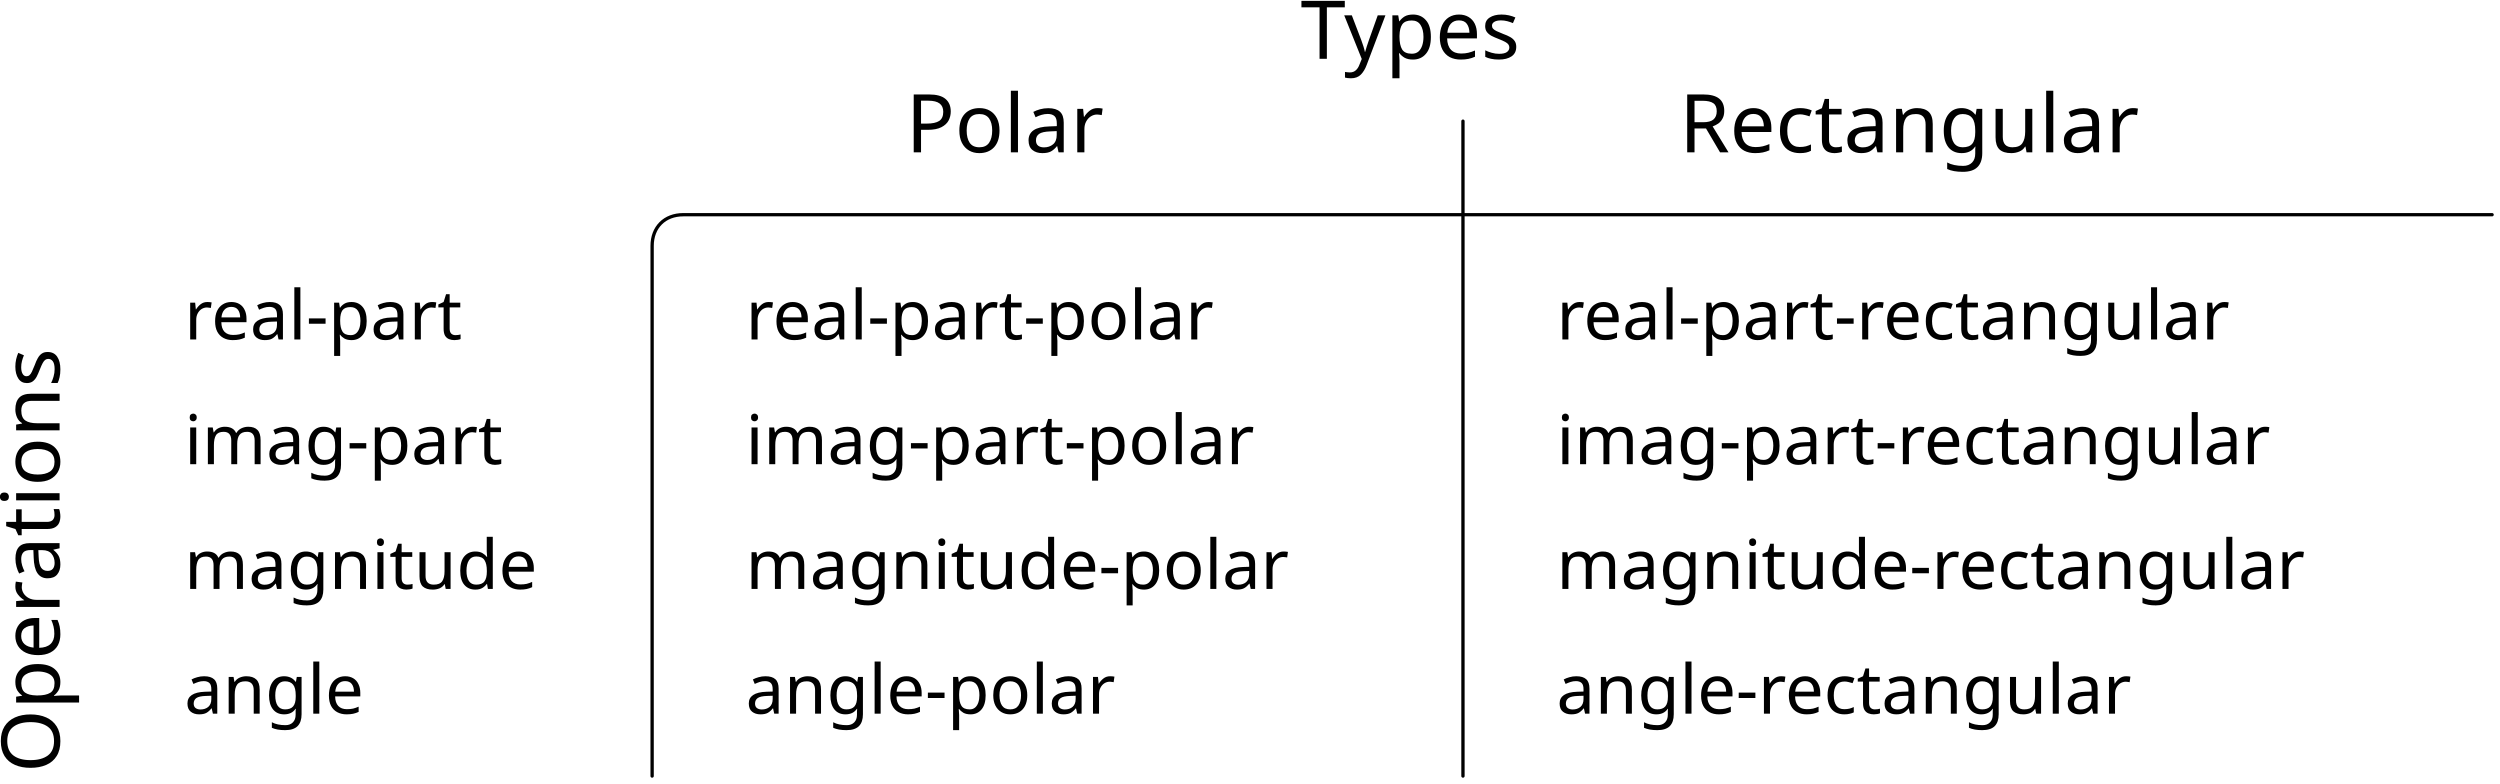
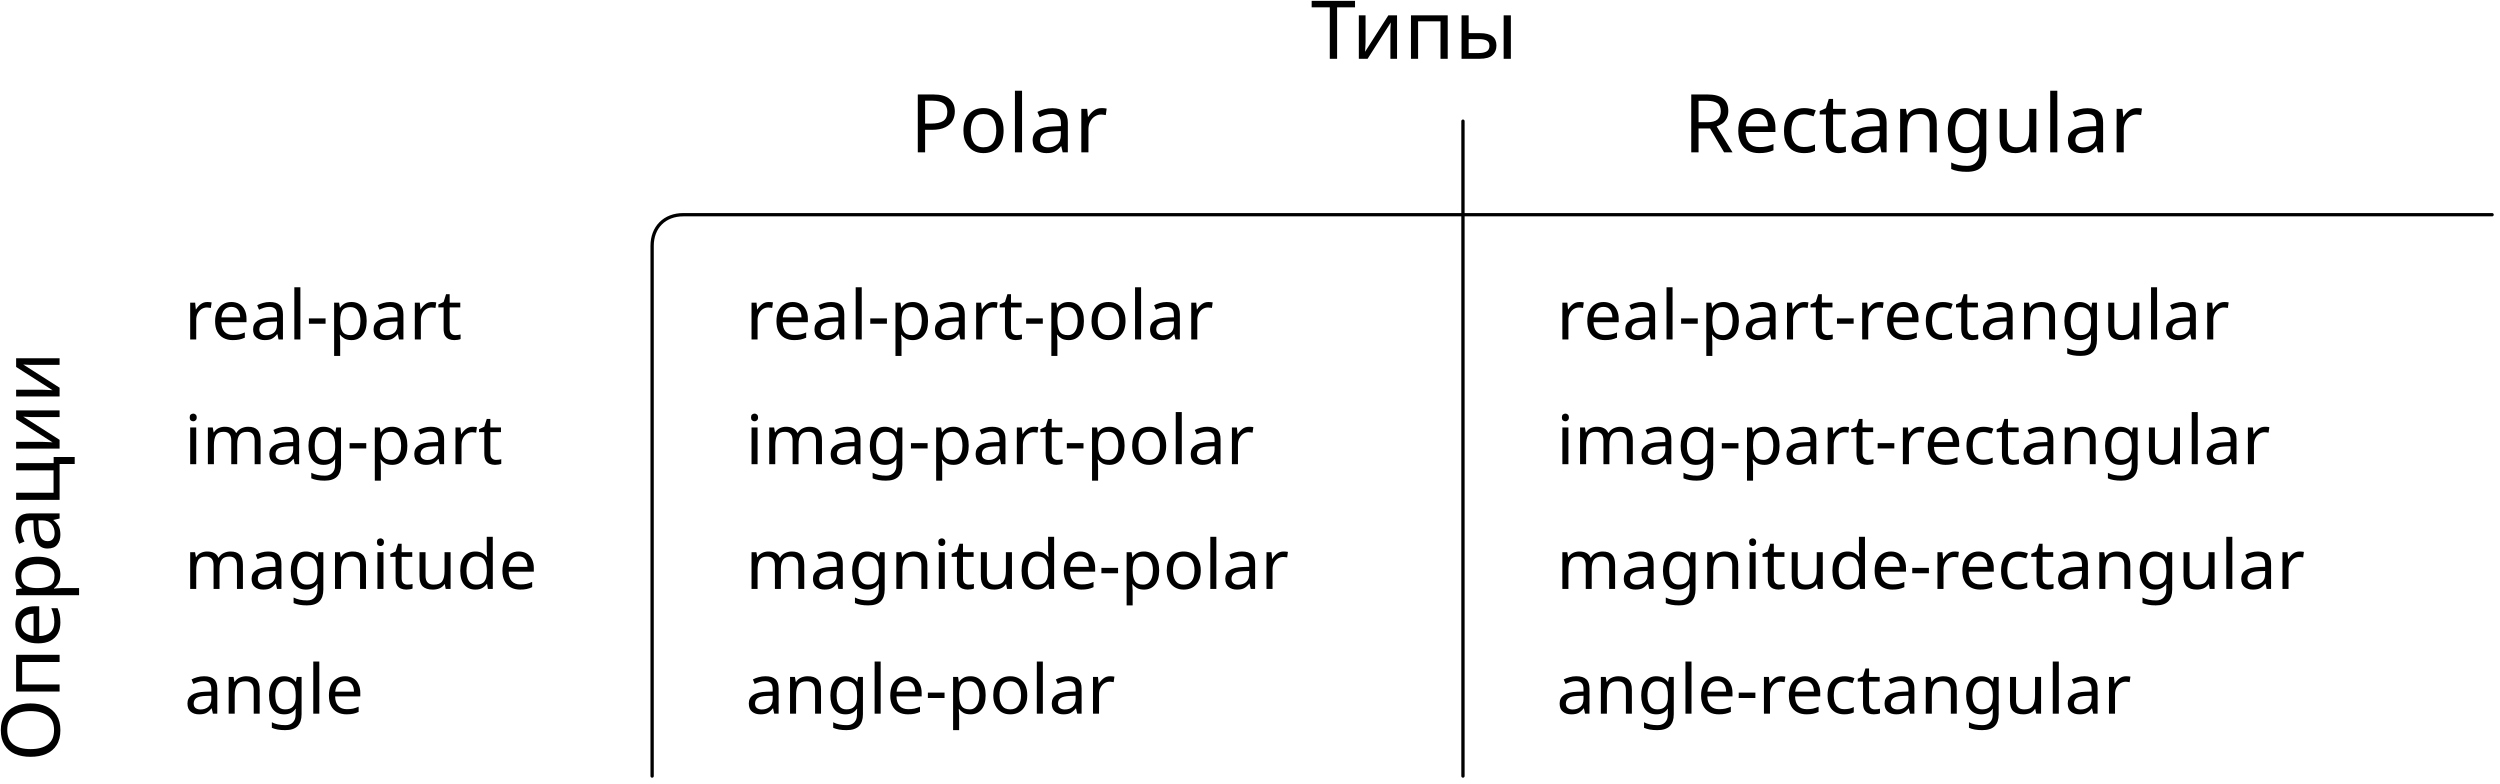
<svg xmlns="http://www.w3.org/2000/svg" width="400.82" height="125.69" id="svg2" version="1.1" style="display:inline">
  <defs id="defs4" />
  <g id="layer2" style="display:inline" transform="translate(-65.446,-82.93818)">
    <path style="fill:none;stroke:#000000;stroke-width:0.531;stroke-linecap:round;stroke-linejoin:round;stroke-miterlimit:4;stroke-opacity:1;stroke-dasharray:none" d="m 170,207.362 0,-85 c 0,-3 2,-5 5,-5 l 290,0" id="path4543" />
    <path style="fill:none;stroke:#000000;stroke-width:0.531;stroke-linecap:round;stroke-linejoin:round;stroke-miterlimit:4;stroke-opacity:1;stroke-dasharray:none" d="m 300,102.362 0,105" id="path4545" />
  </g>
  <g id="layer3" style="display:inline" transform="translate(-65.446,-82.93818)">
-     <text xml:space="preserve" style="font-size:11px;font-style:normal;font-variant:normal;font-weight:normal;font-stretch:normal;text-align:start;line-height:125%;letter-spacing:0px;word-spacing:0px;text-anchor:start;fill:#000000;fill-opacity:1;stroke:none;font-family:Inconsolata LGC;-inkscape-font-specification:Sans" x="95" y="137.362" id="text4432">
-       <tspan id="tspan4434" x="95" y="137.362">real-part</tspan>
+     <text xml:space="preserve" style="font-style:normal;font-variant:normal;font-weight:normal;font-stretch:normal;line-height:0%;font-family:'Inconsolata LGC';-inkscape-font-specification:Sans;text-align:start;letter-spacing:0px;word-spacing:0px;text-anchor:start;fill:#000000;fill-opacity:1;stroke:none" x="95" y="137.362" id="text4432">
+       <tspan id="tspan4434" x="95" y="137.362" style="font-size:11px;line-height:1.25">real-part</tspan>
    </text>
-     <text xml:space="preserve" style="font-size:11px;font-style:normal;font-variant:normal;font-weight:normal;font-stretch:normal;text-align:start;line-height:125%;letter-spacing:0px;word-spacing:0px;text-anchor:start;fill:#000000;fill-opacity:1;stroke:none;font-family:Inconsolata LGC;-inkscape-font-specification:Sans" x="95" y="157.362" id="text4436">
-       <tspan id="tspan4438" x="95" y="157.362">imag-part</tspan>
+     <text xml:space="preserve" style="font-style:normal;font-variant:normal;font-weight:normal;font-stretch:normal;line-height:0%;font-family:'Inconsolata LGC';-inkscape-font-specification:Sans;text-align:start;letter-spacing:0px;word-spacing:0px;text-anchor:start;fill:#000000;fill-opacity:1;stroke:none" x="95" y="157.362" id="text4436">
+       <tspan id="tspan4438" x="95" y="157.362" style="font-size:11px;line-height:1.25">imag-part</tspan>
    </text>
-     <text xml:space="preserve" style="font-size:11px;font-style:normal;font-variant:normal;font-weight:normal;font-stretch:normal;text-align:start;line-height:125%;letter-spacing:0px;word-spacing:0px;text-anchor:start;fill:#000000;fill-opacity:1;stroke:none;font-family:Inconsolata LGC;-inkscape-font-specification:Sans" x="95" y="177.362" id="text4440">
-       <tspan id="tspan4442" x="95" y="177.362">magnitude</tspan>
+     <text xml:space="preserve" style="font-style:normal;font-variant:normal;font-weight:normal;font-stretch:normal;line-height:0%;font-family:'Inconsolata LGC';-inkscape-font-specification:Sans;text-align:start;letter-spacing:0px;word-spacing:0px;text-anchor:start;fill:#000000;fill-opacity:1;stroke:none" x="95" y="177.362" id="text4440">
+       <tspan id="tspan4442" x="95" y="177.362" style="font-size:11px;line-height:1.25">magnitude</tspan>
    </text>
-     <text xml:space="preserve" style="font-size:11px;font-style:normal;font-variant:normal;font-weight:normal;font-stretch:normal;text-align:start;line-height:125%;letter-spacing:0px;word-spacing:0px;text-anchor:start;fill:#000000;fill-opacity:1;stroke:none;font-family:Inconsolata LGC;-inkscape-font-specification:Sans" x="95" y="197.362" id="text4444">
-       <tspan id="tspan4446" x="95" y="197.362">angle</tspan>
+     <text xml:space="preserve" style="font-style:normal;font-variant:normal;font-weight:normal;font-stretch:normal;line-height:0%;font-family:'Inconsolata LGC';-inkscape-font-specification:Sans;text-align:start;letter-spacing:0px;word-spacing:0px;text-anchor:start;fill:#000000;fill-opacity:1;stroke:none" x="95" y="197.362" id="text4444">
+       <tspan id="tspan4446" x="95" y="197.362" style="font-size:11px;line-height:1.25">angle</tspan>
    </text>
-     <text xml:space="preserve" style="font-size:11px;font-style:normal;font-variant:normal;font-weight:normal;font-stretch:normal;text-align:start;line-height:125%;letter-spacing:0px;word-spacing:0px;text-anchor:start;fill:#000000;fill-opacity:1;stroke:none;font-family:Inconsolata LGC;-inkscape-font-specification:Sans" x="185" y="137.362" id="text4448">
-       <tspan id="tspan4450" x="185" y="137.362">real-part-polar</tspan>
+     <text xml:space="preserve" style="font-style:normal;font-variant:normal;font-weight:normal;font-stretch:normal;line-height:0%;font-family:'Inconsolata LGC';-inkscape-font-specification:Sans;text-align:start;letter-spacing:0px;word-spacing:0px;text-anchor:start;fill:#000000;fill-opacity:1;stroke:none" x="185" y="137.362" id="text4448">
+       <tspan id="tspan4450" x="185" y="137.362" style="font-size:11px;line-height:1.25">real-part-polar</tspan>
    </text>
-     <text xml:space="preserve" style="font-size:11px;font-style:normal;font-variant:normal;font-weight:normal;font-stretch:normal;text-align:start;line-height:125%;letter-spacing:0px;word-spacing:0px;text-anchor:start;fill:#000000;fill-opacity:1;stroke:none;font-family:Inconsolata LGC;-inkscape-font-specification:Sans" x="185" y="157.362" id="text4452">
-       <tspan id="tspan4454" x="185" y="157.362">imag-part-polar</tspan>
+     <text xml:space="preserve" style="font-style:normal;font-variant:normal;font-weight:normal;font-stretch:normal;line-height:0%;font-family:'Inconsolata LGC';-inkscape-font-specification:Sans;text-align:start;letter-spacing:0px;word-spacing:0px;text-anchor:start;fill:#000000;fill-opacity:1;stroke:none" x="185" y="157.362" id="text4452">
+       <tspan id="tspan4454" x="185" y="157.362" style="font-size:11px;line-height:1.25">imag-part-polar</tspan>
    </text>
-     <text xml:space="preserve" style="font-size:11px;font-style:normal;font-variant:normal;font-weight:normal;font-stretch:normal;text-align:start;line-height:125%;letter-spacing:0px;word-spacing:0px;text-anchor:start;fill:#000000;fill-opacity:1;stroke:none;font-family:Inconsolata LGC;-inkscape-font-specification:Sans" x="185" y="177.362" id="text4456">
-       <tspan id="tspan4458" x="185" y="177.362">magnitude-polar</tspan>
+     <text xml:space="preserve" style="font-style:normal;font-variant:normal;font-weight:normal;font-stretch:normal;line-height:0%;font-family:'Inconsolata LGC';-inkscape-font-specification:Sans;text-align:start;letter-spacing:0px;word-spacing:0px;text-anchor:start;fill:#000000;fill-opacity:1;stroke:none" x="185" y="177.362" id="text4456">
+       <tspan id="tspan4458" x="185" y="177.362" style="font-size:11px;line-height:1.25">magnitude-polar</tspan>
    </text>
-     <text xml:space="preserve" style="font-size:11px;font-style:normal;font-variant:normal;font-weight:normal;font-stretch:normal;text-align:start;line-height:125%;letter-spacing:0px;word-spacing:0px;text-anchor:start;fill:#000000;fill-opacity:1;stroke:none;font-family:Inconsolata LGC;-inkscape-font-specification:Sans" x="185" y="197.362" id="text4460">
-       <tspan id="tspan4462" x="185" y="197.362">angle-polar</tspan>
+     <text xml:space="preserve" style="font-style:normal;font-variant:normal;font-weight:normal;font-stretch:normal;line-height:0%;font-family:'Inconsolata LGC';-inkscape-font-specification:Sans;text-align:start;letter-spacing:0px;word-spacing:0px;text-anchor:start;fill:#000000;fill-opacity:1;stroke:none" x="185" y="197.362" id="text4460">
+       <tspan id="tspan4462" x="185" y="197.362" style="font-size:11px;line-height:1.25">angle-polar</tspan>
    </text>
-     <text xml:space="preserve" style="font-size:11px;font-style:normal;font-variant:normal;font-weight:normal;font-stretch:normal;text-align:start;line-height:125%;letter-spacing:0px;word-spacing:0px;text-anchor:start;fill:#000000;fill-opacity:1;stroke:none;font-family:Inconsolata LGC;-inkscape-font-specification:Sans" x="315" y="137.362" id="text4464">
-       <tspan id="tspan4466" x="315" y="137.362">real-part-rectangular</tspan>
+     <text xml:space="preserve" style="font-style:normal;font-variant:normal;font-weight:normal;font-stretch:normal;line-height:0%;font-family:'Inconsolata LGC';-inkscape-font-specification:Sans;text-align:start;letter-spacing:0px;word-spacing:0px;text-anchor:start;fill:#000000;fill-opacity:1;stroke:none" x="315" y="137.362" id="text4464">
+       <tspan id="tspan4466" x="315" y="137.362" style="font-size:11px;line-height:1.25">real-part-rectangular</tspan>
    </text>
-     <text xml:space="preserve" style="font-size:11px;font-style:normal;font-variant:normal;font-weight:normal;font-stretch:normal;text-align:start;line-height:125%;letter-spacing:0px;word-spacing:0px;text-anchor:start;fill:#000000;fill-opacity:1;stroke:none;font-family:Inconsolata LGC;-inkscape-font-specification:Sans" x="315" y="157.362" id="text4464-2">
-       <tspan id="tspan4466-3" x="315" y="157.362">imag-part-rectangular</tspan>
+     <text xml:space="preserve" style="font-style:normal;font-variant:normal;font-weight:normal;font-stretch:normal;line-height:0%;font-family:'Inconsolata LGC';-inkscape-font-specification:Sans;text-align:start;letter-spacing:0px;word-spacing:0px;text-anchor:start;fill:#000000;fill-opacity:1;stroke:none" x="315" y="157.362" id="text4464-2">
+       <tspan id="tspan4466-3" x="315" y="157.362" style="font-size:11px;line-height:1.25">imag-part-rectangular</tspan>
    </text>
-     <text xml:space="preserve" style="font-size:11px;font-style:normal;font-variant:normal;font-weight:normal;font-stretch:normal;text-align:start;line-height:125%;letter-spacing:0px;word-spacing:0px;text-anchor:start;fill:#000000;fill-opacity:1;stroke:none;font-family:Inconsolata LGC;-inkscape-font-specification:Sans" x="315" y="177.362" id="text4464-2-5">
-       <tspan id="tspan4466-3-3" x="315" y="177.362">magnitude-rectangular</tspan>
+     <text xml:space="preserve" style="font-style:normal;font-variant:normal;font-weight:normal;font-stretch:normal;line-height:0%;font-family:'Inconsolata LGC';-inkscape-font-specification:Sans;text-align:start;letter-spacing:0px;word-spacing:0px;text-anchor:start;fill:#000000;fill-opacity:1;stroke:none" x="315" y="177.362" id="text4464-2-5">
+       <tspan id="tspan4466-3-3" x="315" y="177.362" style="font-size:11px;line-height:1.25">magnitude-rectangular</tspan>
    </text>
-     <text xml:space="preserve" style="font-size:11px;font-style:normal;font-variant:normal;font-weight:normal;font-stretch:normal;text-align:start;line-height:125%;letter-spacing:0px;word-spacing:0px;text-anchor:start;fill:#000000;fill-opacity:1;stroke:none;font-family:Inconsolata LGC;-inkscape-font-specification:Sans" x="315" y="197.362" id="text4464-2-7">
-       <tspan id="tspan4466-3-1" x="315" y="197.362">angle-rectangular</tspan>
+     <text xml:space="preserve" style="font-style:normal;font-variant:normal;font-weight:normal;font-stretch:normal;line-height:0%;font-family:'Inconsolata LGC';-inkscape-font-specification:Sans;text-align:start;letter-spacing:0px;word-spacing:0px;text-anchor:start;fill:#000000;fill-opacity:1;stroke:none" x="315" y="197.362" id="text4464-2-7">
+       <tspan id="tspan4466-3-1" x="315" y="197.362" style="font-size:11px;line-height:1.25">angle-rectangular</tspan>
    </text>
-     <text xml:space="preserve" style="font-size:13px;font-style:normal;font-variant:normal;font-weight:normal;font-stretch:normal;text-align:center;line-height:125%;letter-spacing:0px;word-spacing:0px;text-anchor:middle;fill:#000000;fill-opacity:1;stroke:none;font-family:Linux Biolinum O;-inkscape-font-specification:Linux Biolinum O" x="300" y="92.362" id="text4523">
-       <tspan id="tspan4525" x="300" y="92.362">Types</tspan>
+     <text xml:space="preserve" style="font-style:normal;font-variant:normal;font-weight:normal;font-stretch:normal;line-height:0%;font-family:'Linux Biolinum O';-inkscape-font-specification:'Linux Biolinum O';text-align:center;letter-spacing:0px;word-spacing:0px;text-anchor:middle;fill:#000000;fill-opacity:1;stroke:none" x="300" y="92.362" id="text4523">
+       <tspan id="tspan4525" x="300" y="92.362" style="font-size:13px;line-height:1.25">Типы</tspan>
    </text>
-     <text xml:space="preserve" style="font-size:13px;font-style:normal;font-variant:normal;font-weight:normal;font-stretch:normal;text-align:center;line-height:125%;letter-spacing:0px;word-spacing:0px;text-anchor:middle;fill:#000000;fill-opacity:1;stroke:none;font-family:Linux Biolinum O;-inkscape-font-specification:Linux Biolinum O" x="235" y="107.362" id="text4527">
-       <tspan id="tspan4529" x="235" y="107.362">Polar</tspan>
+     <text xml:space="preserve" style="font-style:normal;font-variant:normal;font-weight:normal;font-stretch:normal;line-height:0%;font-family:'Linux Biolinum O';-inkscape-font-specification:'Linux Biolinum O';text-align:center;letter-spacing:0px;word-spacing:0px;text-anchor:middle;fill:#000000;fill-opacity:1;stroke:none" x="235" y="107.362" id="text4527">
+       <tspan id="tspan4529" x="235" y="107.362" style="font-size:13px;line-height:1.25">Polar</tspan>
    </text>
-     <text xml:space="preserve" style="font-size:13px;font-style:normal;font-variant:normal;font-weight:normal;font-stretch:normal;text-align:center;line-height:125%;letter-spacing:0px;word-spacing:0px;text-anchor:middle;fill:#000000;fill-opacity:1;stroke:none;font-family:Linux Biolinum O;-inkscape-font-specification:Linux Biolinum O" x="380" y="107.362" id="text4531">
-       <tspan id="tspan4533" x="380" y="107.362">Rectangular</tspan>
+     <text xml:space="preserve" style="font-style:normal;font-variant:normal;font-weight:normal;font-stretch:normal;line-height:0%;font-family:'Linux Biolinum O';-inkscape-font-specification:'Linux Biolinum O';text-align:center;letter-spacing:0px;word-spacing:0px;text-anchor:middle;fill:#000000;fill-opacity:1;stroke:none" x="380" y="107.362" id="text4531">
+       <tspan id="tspan4533" x="380" y="107.362" style="font-size:13px;line-height:1.25">Rectangular</tspan>
    </text>
-     <text xml:space="preserve" style="font-size:13px;font-style:normal;font-variant:normal;font-weight:normal;font-stretch:normal;text-align:center;line-height:125%;letter-spacing:0px;word-spacing:0px;text-anchor:middle;fill:#000000;fill-opacity:1;stroke:none;font-family:Linux Biolinum O;-inkscape-font-specification:Linux Biolinum O" x="-164.362" y="75" id="text4535" transform="matrix(0,-1,1,0,0,0)">
-       <tspan id="tspan4537" x="-164.362" y="75" rotate="0 0 0 0 0 0 0 0">Operations</tspan>
+     <text xml:space="preserve" style="font-style:normal;font-variant:normal;font-weight:normal;font-stretch:normal;line-height:0%;font-family:'Linux Biolinum O';-inkscape-font-specification:'Linux Biolinum O';text-align:center;letter-spacing:0px;word-spacing:0px;text-anchor:middle;fill:#000000;fill-opacity:1;stroke:none" x="-164.362" y="75" id="text4535" transform="rotate(-90)">
+       <tspan id="tspan4537" x="-164.362" y="75" style="font-size:13px;line-height:1.25">Операции</tspan>
    </text>
  </g>
</svg>
